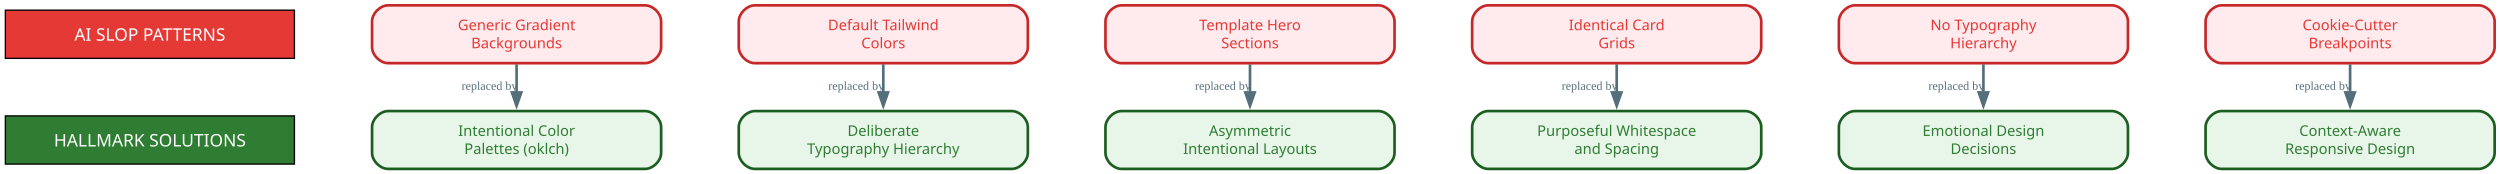
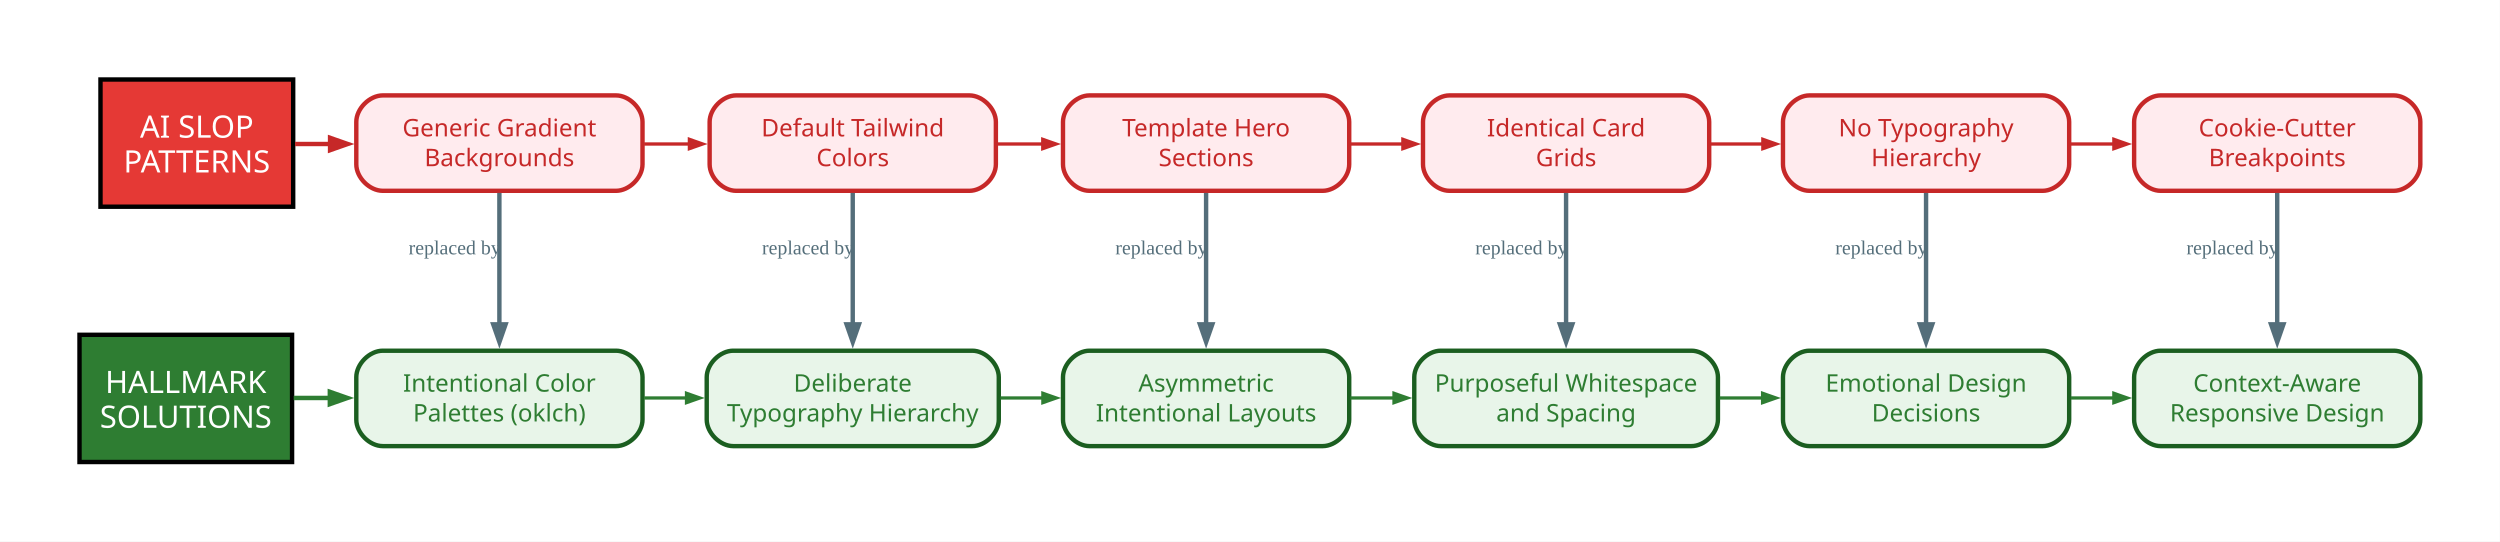
- <svg xmlns="http://www.w3.org/2000/svg" width="1868pt" height="130pt" viewBox="0.00 0.00 1868.00 130.00">
-   <g id="graph0" class="graph" transform="scale(1 1) rotate(0) translate(4 126.2)">
-     <polygon fill="white" stroke="none" points="-4,4 -4,-126.2 1864,-126.2 1864,4 -4,4" />
+ <svg xmlns="http://www.w3.org/2000/svg" width="1132pt" height="245pt" viewBox="0.00 0.00 1132.00 245.00">
+   <g id="graph0" class="graph" transform="scale(1 1) rotate(0) translate(36 209.2)">
+     <polygon fill="white" stroke="none" points="-36,36 -36,-209.2 1095.92,-209.2 1095.92,36 -36,36" />
    <g id="node1" class="node">
-       <polygon fill="#e53935" stroke="black" points="216,-118.6 0,-118.6 0,-82.6 216,-82.6 216,-118.6" />
-       <text xml:space="preserve" text-anchor="middle" x="108" y="-95.75" font-family="Arial Bold" font-size="13.00" fill="white">AI SLOP PATTERNS</text>
+       <polygon fill="#e53935" stroke="black" stroke-width="2" points="96.75,-173.2 9.5,-173.2 9.5,-115.6 96.75,-115.6 96.75,-173.2" />
+       <text xml:space="preserve" text-anchor="middle" x="53.12" y="-146.85" font-family="Arial Bold" font-size="14.00" fill="white">AI SLOP</text>
+       <text xml:space="preserve" text-anchor="middle" x="53.12" y="-131.1" font-family="Arial Bold" font-size="14.00" fill="white">PATTERNS</text>
    </g>
    <g id="node2" class="node">
-       <path fill="#ffebee" stroke="#c62828" stroke-width="2" d="M478,-122.2C478,-122.2 286,-122.2 286,-122.2 280,-122.2 274,-116.2 274,-110.2 274,-110.2 274,-91 274,-91 274,-85 280,-79 286,-79 286,-79 478,-79 478,-79 484,-79 490,-85 490,-91 490,-91 490,-110.2 490,-110.2 490,-116.2 484,-122.2 478,-122.2" />
-       <text xml:space="preserve" text-anchor="middle" x="382" y="-103.65" font-family="Arial Bold" font-size="11.00" fill="#e53935">Generic Gradient</text>
-       <text xml:space="preserve" text-anchor="middle" x="382" y="-90.15" font-family="Arial Bold" font-size="11.00" fill="#e53935">Backgrounds</text>
+       <path fill="#ffebee" stroke="#c62828" stroke-width="2" d="M242.93,-166C242.93,-166 137.32,-166 137.32,-166 131.32,-166 125.33,-160 125.33,-154 125.33,-154 125.33,-134.8 125.33,-134.8 125.33,-128.8 131.32,-122.8 137.32,-122.8 137.32,-122.8 242.93,-122.8 242.93,-122.8 248.93,-122.8 254.93,-128.8 254.93,-134.8 254.93,-134.8 254.93,-154 254.93,-154 254.93,-160 248.93,-166 242.93,-166" />
+       <text xml:space="preserve" text-anchor="middle" x="190.12" y="-147.45" font-family="Arial Bold" font-size="11.00" fill="#c62828">Generic Gradient</text>
+       <text xml:space="preserve" text-anchor="middle" x="190.12" y="-133.95" font-family="Arial Bold" font-size="11.00" fill="#c62828">Backgrounds</text>
+     </g>
+     <g id="edge1" class="edge">
+       <path fill="none" stroke="#c62828" stroke-width="2" d="M97.6,-144C97.6,-144 113.45,-144 113.45,-144" />
+       <polygon fill="#c62828" stroke="#c62828" stroke-width="2" points="113.45,-146.8 121.45,-144 113.45,-141.2 113.45,-146.8" />
    </g>
    <g id="node3" class="node">
-       <path fill="#ffebee" stroke="#c62828" stroke-width="2" d="M752,-122.2C752,-122.2 560,-122.2 560,-122.2 554,-122.2 548,-116.2 548,-110.2 548,-110.2 548,-91 548,-91 548,-85 554,-79 560,-79 560,-79 752,-79 752,-79 758,-79 764,-85 764,-91 764,-91 764,-110.2 764,-110.2 764,-116.2 758,-122.2 752,-122.2" />
-       <text xml:space="preserve" text-anchor="middle" x="656" y="-103.65" font-family="Arial Bold" font-size="11.00" fill="#e53935">Default Tailwind</text>
-       <text xml:space="preserve" text-anchor="middle" x="656" y="-90.15" font-family="Arial Bold" font-size="11.00" fill="#e53935">Colors</text>
+       <path fill="#ffebee" stroke="#c62828" stroke-width="2" d="M402.93,-166C402.93,-166 297.32,-166 297.32,-166 291.32,-166 285.32,-160 285.32,-154 285.32,-154 285.32,-134.8 285.32,-134.8 285.32,-128.8 291.32,-122.8 297.32,-122.8 297.32,-122.8 402.93,-122.8 402.93,-122.8 408.93,-122.8 414.93,-128.8 414.93,-134.8 414.93,-134.8 414.93,-154 414.93,-154 414.93,-160 408.93,-166 402.93,-166" />
+       <text xml:space="preserve" text-anchor="middle" x="350.12" y="-147.45" font-family="Arial Bold" font-size="11.00" fill="#c62828">Default Tailwind</text>
+       <text xml:space="preserve" text-anchor="middle" x="350.12" y="-133.95" font-family="Arial Bold" font-size="11.00" fill="#c62828">Colors</text>
+     </g>
+     <g id="edge2" class="edge">
+       <path fill="none" stroke="#c62828" stroke-width="1.5" d="M255.66,-144C255.66,-144 276.16,-144 276.16,-144" />
+       <polygon fill="#c62828" stroke="#c62828" stroke-width="1.5" points="276.16,-146.1 282.16,-144 276.16,-141.9 276.16,-146.1" />
    </g>
    <g id="node9" class="node">
-       <path fill="#e8f5e9" stroke="#1b5e20" stroke-width="2" d="M478,-43.2C478,-43.2 286,-43.2 286,-43.2 280,-43.2 274,-37.2 274,-31.2 274,-31.2 274,-12 274,-12 274,-6 280,0 286,0 286,0 478,0 478,0 484,0 490,-6 490,-12 490,-12 490,-31.2 490,-31.2 490,-37.2 484,-43.2 478,-43.2" />
-       <text xml:space="preserve" text-anchor="middle" x="382" y="-24.65" font-family="Arial Bold" font-size="11.00" fill="#2e7d32">Intentional Color</text>
-       <text xml:space="preserve" text-anchor="middle" x="382" y="-11.15" font-family="Arial Bold" font-size="11.00" fill="#2e7d32">Palettes (oklch)</text>
+       <path fill="#e8f5e9" stroke="#1b5e20" stroke-width="2" d="M242.93,-50.4C242.93,-50.4 137.32,-50.4 137.32,-50.4 131.32,-50.4 125.33,-44.4 125.33,-38.4 125.33,-38.4 125.33,-19.2 125.33,-19.2 125.33,-13.2 131.32,-7.2 137.32,-7.2 137.32,-7.2 242.93,-7.2 242.93,-7.2 248.93,-7.2 254.93,-13.2 254.93,-19.2 254.93,-19.2 254.93,-38.4 254.93,-38.4 254.93,-44.4 248.93,-50.4 242.93,-50.4" />
+       <text xml:space="preserve" text-anchor="middle" x="190.12" y="-31.85" font-family="Arial Bold" font-size="11.00" fill="#2e7d32">Intentional Color</text>
+       <text xml:space="preserve" text-anchor="middle" x="190.12" y="-18.35" font-family="Arial Bold" font-size="11.00" fill="#2e7d32">Palettes (oklch)</text>
    </g>
-     <g id="edge1" class="edge">
-       <path fill="none" stroke="#546e7a" stroke-width="2" d="M382,-78.17C382,-78.17 382,-57.11 382,-57.11" />
-       <polygon fill="#546e7a" stroke="#546e7a" stroke-width="2" points="385.5,-57.11 382,-47.11 378.5,-57.11 385.5,-57.11" />
-       <text xml:space="preserve" text-anchor="middle" x="361.75" y="-59.09" font-family="Times New Roman,serif" font-size="9.00" fill="#546e7a">replaced by</text>
+     <g id="edge13" class="edge">
+       <path fill="none" stroke="#546e7a" stroke-width="2" d="M190.12,-121.84C190.12,-121.84 190.12,-62.33 190.12,-62.33" />
+       <polygon fill="#546e7a" stroke="#546e7a" stroke-width="2" points="192.93,-62.33 190.13,-54.33 187.33,-62.33 192.93,-62.33" />
+       <text xml:space="preserve" text-anchor="middle" x="169.88" y="-94.04" font-family="Times New Roman,serif" font-size="9.00" fill="#546e7a">replaced by</text>
    </g>
    <g id="node4" class="node">
-       <path fill="#ffebee" stroke="#c62828" stroke-width="2" d="M1026,-122.2C1026,-122.2 834,-122.2 834,-122.2 828,-122.2 822,-116.2 822,-110.2 822,-110.2 822,-91 822,-91 822,-85 828,-79 834,-79 834,-79 1026,-79 1026,-79 1032,-79 1038,-85 1038,-91 1038,-91 1038,-110.2 1038,-110.2 1038,-116.2 1032,-122.2 1026,-122.2" />
-       <text xml:space="preserve" text-anchor="middle" x="930" y="-103.65" font-family="Arial Bold" font-size="11.00" fill="#e53935">Template Hero</text>
-       <text xml:space="preserve" text-anchor="middle" x="930" y="-90.15" font-family="Arial Bold" font-size="11.00" fill="#e53935">Sections</text>
+       <path fill="#ffebee" stroke="#c62828" stroke-width="2" d="M562.92,-166C562.92,-166 457.32,-166 457.32,-166 451.32,-166 445.32,-160 445.32,-154 445.32,-154 445.32,-134.8 445.32,-134.8 445.32,-128.8 451.32,-122.8 457.32,-122.8 457.32,-122.8 562.92,-122.8 562.92,-122.8 568.92,-122.8 574.92,-128.8 574.92,-134.8 574.92,-134.8 574.92,-154 574.92,-154 574.92,-160 568.92,-166 562.92,-166" />
+       <text xml:space="preserve" text-anchor="middle" x="510.12" y="-147.45" font-family="Arial Bold" font-size="11.00" fill="#c62828">Template Hero</text>
+       <text xml:space="preserve" text-anchor="middle" x="510.12" y="-133.95" font-family="Arial Bold" font-size="11.00" fill="#c62828">Sections</text>
+     </g>
+     <g id="edge3" class="edge">
+       <path fill="none" stroke="#c62828" stroke-width="1.5" d="M415.66,-144C415.66,-144 436.16,-144 436.16,-144" />
+       <polygon fill="#c62828" stroke="#c62828" stroke-width="1.5" points="436.16,-146.1 442.16,-144 436.16,-141.9 436.16,-146.1" />
    </g>
    <g id="node10" class="node">
-       <path fill="#e8f5e9" stroke="#1b5e20" stroke-width="2" d="M752,-43.2C752,-43.2 560,-43.2 560,-43.2 554,-43.2 548,-37.2 548,-31.2 548,-31.2 548,-12 548,-12 548,-6 554,0 560,0 560,0 752,0 752,0 758,0 764,-6 764,-12 764,-12 764,-31.2 764,-31.2 764,-37.2 758,-43.2 752,-43.2" />
-       <text xml:space="preserve" text-anchor="middle" x="656" y="-24.65" font-family="Arial Bold" font-size="11.00" fill="#2e7d32">Deliberate</text>
-       <text xml:space="preserve" text-anchor="middle" x="656" y="-11.15" font-family="Arial Bold" font-size="11.00" fill="#2e7d32">Typography Hierarchy</text>
+       <path fill="#e8f5e9" stroke="#1b5e20" stroke-width="2" d="M404.25,-50.4C404.25,-50.4 296,-50.4 296,-50.4 290,-50.4 284,-44.4 284,-38.4 284,-38.4 284,-19.2 284,-19.2 284,-13.2 290,-7.2 296,-7.2 296,-7.2 404.25,-7.2 404.25,-7.2 410.25,-7.2 416.25,-13.2 416.25,-19.2 416.25,-19.2 416.25,-38.4 416.25,-38.4 416.25,-44.4 410.25,-50.4 404.25,-50.4" />
+       <text xml:space="preserve" text-anchor="middle" x="350.12" y="-31.85" font-family="Arial Bold" font-size="11.00" fill="#2e7d32">Deliberate</text>
+       <text xml:space="preserve" text-anchor="middle" x="350.12" y="-18.35" font-family="Arial Bold" font-size="11.00" fill="#2e7d32">Typography Hierarchy</text>
    </g>
-     <g id="edge2" class="edge">
-       <path fill="none" stroke="#546e7a" stroke-width="2" d="M656,-78.17C656,-78.17 656,-57.11 656,-57.11" />
-       <polygon fill="#546e7a" stroke="#546e7a" stroke-width="2" points="659.5,-57.11 656,-47.11 652.5,-57.11 659.5,-57.11" />
-       <text xml:space="preserve" text-anchor="middle" x="635.75" y="-59.09" font-family="Times New Roman,serif" font-size="9.00" fill="#546e7a">replaced by</text>
+     <g id="edge14" class="edge">
+       <path fill="none" stroke="#546e7a" stroke-width="2" d="M350.12,-121.84C350.12,-121.84 350.12,-62.33 350.12,-62.33" />
+       <polygon fill="#546e7a" stroke="#546e7a" stroke-width="2" points="352.93,-62.33 350.13,-54.33 347.33,-62.33 352.93,-62.33" />
+       <text xml:space="preserve" text-anchor="middle" x="329.88" y="-94.04" font-family="Times New Roman,serif" font-size="9.00" fill="#546e7a">replaced by</text>
    </g>
    <g id="node5" class="node">
-       <path fill="#ffebee" stroke="#c62828" stroke-width="2" d="M1300,-122.2C1300,-122.2 1108,-122.2 1108,-122.2 1102,-122.2 1096,-116.2 1096,-110.2 1096,-110.2 1096,-91 1096,-91 1096,-85 1102,-79 1108,-79 1108,-79 1300,-79 1300,-79 1306,-79 1312,-85 1312,-91 1312,-91 1312,-110.2 1312,-110.2 1312,-116.2 1306,-122.2 1300,-122.2" />
-       <text xml:space="preserve" text-anchor="middle" x="1204" y="-103.65" font-family="Arial Bold" font-size="11.00" fill="#e53935">Identical Card</text>
-       <text xml:space="preserve" text-anchor="middle" x="1204" y="-90.15" font-family="Arial Bold" font-size="11.00" fill="#e53935">Grids</text>
+       <path fill="#ffebee" stroke="#c62828" stroke-width="2" d="M725.92,-166C725.92,-166 620.33,-166 620.33,-166 614.33,-166 608.33,-160 608.33,-154 608.33,-154 608.33,-134.8 608.33,-134.8 608.33,-128.8 614.33,-122.8 620.33,-122.8 620.33,-122.8 725.92,-122.8 725.92,-122.8 731.92,-122.8 737.92,-128.8 737.92,-134.8 737.92,-134.8 737.92,-154 737.92,-154 737.92,-160 731.92,-166 725.92,-166" />
+       <text xml:space="preserve" text-anchor="middle" x="673.12" y="-147.45" font-family="Arial Bold" font-size="11.00" fill="#c62828">Identical Card</text>
+       <text xml:space="preserve" text-anchor="middle" x="673.12" y="-133.95" font-family="Arial Bold" font-size="11.00" fill="#c62828">Grids</text>
+     </g>
+     <g id="edge4" class="edge">
+       <path fill="none" stroke="#c62828" stroke-width="1.5" d="M575.48,-144C575.48,-144 599.22,-144 599.22,-144" />
+       <polygon fill="#c62828" stroke="#c62828" stroke-width="1.5" points="599.22,-146.1 605.22,-144 599.22,-141.9 599.22,-146.1" />
    </g>
    <g id="node11" class="node">
-       <path fill="#e8f5e9" stroke="#1b5e20" stroke-width="2" d="M1026,-43.2C1026,-43.2 834,-43.2 834,-43.2 828,-43.2 822,-37.2 822,-31.2 822,-31.2 822,-12 822,-12 822,-6 828,0 834,0 834,0 1026,0 1026,0 1032,0 1038,-6 1038,-12 1038,-12 1038,-31.2 1038,-31.2 1038,-37.2 1032,-43.2 1026,-43.2" />
-       <text xml:space="preserve" text-anchor="middle" x="930" y="-24.65" font-family="Arial Bold" font-size="11.00" fill="#2e7d32">Asymmetric</text>
-       <text xml:space="preserve" text-anchor="middle" x="930" y="-11.15" font-family="Arial Bold" font-size="11.00" fill="#2e7d32">Intentional Layouts</text>
+       <path fill="#e8f5e9" stroke="#1b5e20" stroke-width="2" d="M562.92,-50.4C562.92,-50.4 457.32,-50.4 457.32,-50.4 451.32,-50.4 445.32,-44.4 445.32,-38.4 445.32,-38.4 445.32,-19.2 445.32,-19.2 445.32,-13.2 451.32,-7.2 457.32,-7.2 457.32,-7.2 562.92,-7.2 562.92,-7.2 568.92,-7.2 574.92,-13.2 574.92,-19.2 574.92,-19.2 574.92,-38.4 574.92,-38.4 574.92,-44.4 568.92,-50.4 562.92,-50.4" />
+       <text xml:space="preserve" text-anchor="middle" x="510.12" y="-31.85" font-family="Arial Bold" font-size="11.00" fill="#2e7d32">Asymmetric</text>
+       <text xml:space="preserve" text-anchor="middle" x="510.12" y="-18.35" font-family="Arial Bold" font-size="11.00" fill="#2e7d32">Intentional Layouts</text>
    </g>
-     <g id="edge3" class="edge">
-       <path fill="none" stroke="#546e7a" stroke-width="2" d="M930,-78.17C930,-78.17 930,-57.11 930,-57.11" />
-       <polygon fill="#546e7a" stroke="#546e7a" stroke-width="2" points="933.5,-57.11 930,-47.11 926.5,-57.11 933.5,-57.11" />
-       <text xml:space="preserve" text-anchor="middle" x="909.75" y="-59.09" font-family="Times New Roman,serif" font-size="9.00" fill="#546e7a">replaced by</text>
+     <g id="edge15" class="edge">
+       <path fill="none" stroke="#546e7a" stroke-width="2" d="M510.12,-121.84C510.12,-121.84 510.12,-62.33 510.12,-62.33" />
+       <polygon fill="#546e7a" stroke="#546e7a" stroke-width="2" points="512.93,-62.33 510.13,-54.33 507.33,-62.33 512.93,-62.33" />
+       <text xml:space="preserve" text-anchor="middle" x="489.88" y="-94.04" font-family="Times New Roman,serif" font-size="9.00" fill="#546e7a">replaced by</text>
    </g>
    <g id="node6" class="node">
-       <path fill="#ffebee" stroke="#c62828" stroke-width="2" d="M1574,-122.2C1574,-122.2 1382,-122.2 1382,-122.2 1376,-122.2 1370,-116.2 1370,-110.2 1370,-110.2 1370,-91 1370,-91 1370,-85 1376,-79 1382,-79 1382,-79 1574,-79 1574,-79 1580,-79 1586,-85 1586,-91 1586,-91 1586,-110.2 1586,-110.2 1586,-116.2 1580,-122.2 1574,-122.2" />
-       <text xml:space="preserve" text-anchor="middle" x="1478" y="-103.65" font-family="Arial Bold" font-size="11.00" fill="#e53935">No Typography</text>
-       <text xml:space="preserve" text-anchor="middle" x="1478" y="-90.15" font-family="Arial Bold" font-size="11.00" fill="#e53935">Hierarchy</text>
+       <path fill="#ffebee" stroke="#c62828" stroke-width="2" d="M888.92,-166C888.92,-166 783.33,-166 783.33,-166 777.33,-166 771.33,-160 771.33,-154 771.33,-154 771.33,-134.8 771.33,-134.8 771.33,-128.8 777.33,-122.8 783.33,-122.8 783.33,-122.8 888.92,-122.8 888.92,-122.8 894.92,-122.8 900.92,-128.8 900.92,-134.8 900.92,-134.8 900.92,-154 900.92,-154 900.92,-160 894.92,-166 888.92,-166" />
+       <text xml:space="preserve" text-anchor="middle" x="836.12" y="-147.45" font-family="Arial Bold" font-size="11.00" fill="#c62828">No Typography</text>
+       <text xml:space="preserve" text-anchor="middle" x="836.12" y="-133.95" font-family="Arial Bold" font-size="11.00" fill="#c62828">Hierarchy</text>
+     </g>
+     <g id="edge5" class="edge">
+       <path fill="none" stroke="#c62828" stroke-width="1.5" d="M738.48,-144C738.48,-144 762.22,-144 762.22,-144" />
+       <polygon fill="#c62828" stroke="#c62828" stroke-width="1.5" points="762.22,-146.1 768.22,-144 762.22,-141.9 762.22,-146.1" />
    </g>
    <g id="node12" class="node">
-       <path fill="#e8f5e9" stroke="#1b5e20" stroke-width="2" d="M1300,-43.2C1300,-43.2 1108,-43.2 1108,-43.2 1102,-43.2 1096,-37.2 1096,-31.2 1096,-31.2 1096,-12 1096,-12 1096,-6 1102,0 1108,0 1108,0 1300,0 1300,0 1306,0 1312,-6 1312,-12 1312,-12 1312,-31.2 1312,-31.2 1312,-37.2 1306,-43.2 1300,-43.2" />
-       <text xml:space="preserve" text-anchor="middle" x="1204" y="-24.65" font-family="Arial Bold" font-size="11.00" fill="#2e7d32">Purposeful Whitespace</text>
-       <text xml:space="preserve" text-anchor="middle" x="1204" y="-11.15" font-family="Arial Bold" font-size="11.00" fill="#2e7d32">and Spacing</text>
+       <path fill="#e8f5e9" stroke="#1b5e20" stroke-width="2" d="M729.88,-50.4C729.88,-50.4 616.38,-50.4 616.38,-50.4 610.38,-50.4 604.38,-44.4 604.38,-38.4 604.38,-38.4 604.38,-19.2 604.38,-19.2 604.38,-13.2 610.38,-7.2 616.38,-7.2 616.38,-7.2 729.88,-7.2 729.88,-7.2 735.88,-7.2 741.88,-13.2 741.88,-19.2 741.88,-19.2 741.88,-38.4 741.88,-38.4 741.88,-44.4 735.88,-50.4 729.88,-50.4" />
+       <text xml:space="preserve" text-anchor="middle" x="673.12" y="-31.85" font-family="Arial Bold" font-size="11.00" fill="#2e7d32">Purposeful Whitespace</text>
+       <text xml:space="preserve" text-anchor="middle" x="673.12" y="-18.35" font-family="Arial Bold" font-size="11.00" fill="#2e7d32">and Spacing</text>
    </g>
-     <g id="edge4" class="edge">
-       <path fill="none" stroke="#546e7a" stroke-width="2" d="M1204,-78.17C1204,-78.17 1204,-57.11 1204,-57.11" />
-       <polygon fill="#546e7a" stroke="#546e7a" stroke-width="2" points="1207.5,-57.11 1204,-47.11 1200.5,-57.11 1207.5,-57.11" />
-       <text xml:space="preserve" text-anchor="middle" x="1183.75" y="-59.09" font-family="Times New Roman,serif" font-size="9.00" fill="#546e7a">replaced by</text>
+     <g id="edge16" class="edge">
+       <path fill="none" stroke="#546e7a" stroke-width="2" d="M673.12,-121.84C673.12,-121.84 673.12,-62.33 673.12,-62.33" />
+       <polygon fill="#546e7a" stroke="#546e7a" stroke-width="2" points="675.93,-62.33 673.13,-54.33 670.33,-62.33 675.93,-62.33" />
+       <text xml:space="preserve" text-anchor="middle" x="652.87" y="-94.04" font-family="Times New Roman,serif" font-size="9.00" fill="#546e7a">replaced by</text>
    </g>
    <g id="node7" class="node">
-       <path fill="#ffebee" stroke="#c62828" stroke-width="2" d="M1848,-122.2C1848,-122.2 1656,-122.2 1656,-122.2 1650,-122.2 1644,-116.2 1644,-110.2 1644,-110.2 1644,-91 1644,-91 1644,-85 1650,-79 1656,-79 1656,-79 1848,-79 1848,-79 1854,-79 1860,-85 1860,-91 1860,-91 1860,-110.2 1860,-110.2 1860,-116.2 1854,-122.2 1848,-122.2" />
-       <text xml:space="preserve" text-anchor="middle" x="1752" y="-103.65" font-family="Arial Bold" font-size="11.00" fill="#e53935">Cookie-Cutter</text>
-       <text xml:space="preserve" text-anchor="middle" x="1752" y="-90.15" font-family="Arial Bold" font-size="11.00" fill="#e53935">Breakpoints</text>
+       <path fill="#ffebee" stroke="#c62828" stroke-width="2" d="M1047.92,-166C1047.92,-166 942.33,-166 942.33,-166 936.33,-166 930.33,-160 930.33,-154 930.33,-154 930.33,-134.8 930.33,-134.8 930.33,-128.8 936.33,-122.8 942.33,-122.8 942.33,-122.8 1047.92,-122.8 1047.92,-122.8 1053.92,-122.8 1059.92,-128.8 1059.92,-134.8 1059.92,-134.8 1059.92,-154 1059.92,-154 1059.92,-160 1053.92,-166 1047.92,-166" />
+       <text xml:space="preserve" text-anchor="middle" x="995.12" y="-147.45" font-family="Arial Bold" font-size="11.00" fill="#c62828">Cookie-Cutter</text>
+       <text xml:space="preserve" text-anchor="middle" x="995.12" y="-133.95" font-family="Arial Bold" font-size="11.00" fill="#c62828">Breakpoints</text>
+     </g>
+     <g id="edge6" class="edge">
+       <path fill="none" stroke="#c62828" stroke-width="1.5" d="M901.71,-144C901.71,-144 921.16,-144 921.16,-144" />
+       <polygon fill="#c62828" stroke="#c62828" stroke-width="1.5" points="921.16,-146.1 927.16,-144 921.16,-141.9 921.16,-146.1" />
    </g>
    <g id="node13" class="node">
-       <path fill="#e8f5e9" stroke="#1b5e20" stroke-width="2" d="M1574,-43.2C1574,-43.2 1382,-43.2 1382,-43.2 1376,-43.2 1370,-37.2 1370,-31.2 1370,-31.2 1370,-12 1370,-12 1370,-6 1376,0 1382,0 1382,0 1574,0 1574,0 1580,0 1586,-6 1586,-12 1586,-12 1586,-31.2 1586,-31.2 1586,-37.2 1580,-43.2 1574,-43.2" />
-       <text xml:space="preserve" text-anchor="middle" x="1478" y="-24.65" font-family="Arial Bold" font-size="11.00" fill="#2e7d32">Emotional Design</text>
-       <text xml:space="preserve" text-anchor="middle" x="1478" y="-11.15" font-family="Arial Bold" font-size="11.00" fill="#2e7d32">Decisions</text>
+       <path fill="#e8f5e9" stroke="#1b5e20" stroke-width="2" d="M888.92,-50.4C888.92,-50.4 783.33,-50.4 783.33,-50.4 777.33,-50.4 771.33,-44.4 771.33,-38.4 771.33,-38.4 771.33,-19.2 771.33,-19.2 771.33,-13.2 777.33,-7.2 783.33,-7.2 783.33,-7.2 888.92,-7.2 888.92,-7.2 894.92,-7.2 900.92,-13.2 900.92,-19.2 900.92,-19.2 900.92,-38.4 900.92,-38.4 900.92,-44.4 894.92,-50.4 888.92,-50.4" />
+       <text xml:space="preserve" text-anchor="middle" x="836.12" y="-31.85" font-family="Arial Bold" font-size="11.00" fill="#2e7d32">Emotional Design</text>
+       <text xml:space="preserve" text-anchor="middle" x="836.12" y="-18.35" font-family="Arial Bold" font-size="11.00" fill="#2e7d32">Decisions</text>
    </g>
-     <g id="edge5" class="edge">
-       <path fill="none" stroke="#546e7a" stroke-width="2" d="M1478,-78.17C1478,-78.17 1478,-57.11 1478,-57.11" />
-       <polygon fill="#546e7a" stroke="#546e7a" stroke-width="2" points="1481.5,-57.11 1478,-47.11 1474.5,-57.11 1481.5,-57.11" />
-       <text xml:space="preserve" text-anchor="middle" x="1457.75" y="-59.09" font-family="Times New Roman,serif" font-size="9.00" fill="#546e7a">replaced by</text>
+     <g id="edge17" class="edge">
+       <path fill="none" stroke="#546e7a" stroke-width="2" d="M836.12,-121.84C836.12,-121.84 836.12,-62.33 836.12,-62.33" />
+       <polygon fill="#546e7a" stroke="#546e7a" stroke-width="2" points="838.93,-62.33 836.13,-54.33 833.33,-62.33 838.93,-62.33" />
+       <text xml:space="preserve" text-anchor="middle" x="815.88" y="-94.04" font-family="Times New Roman,serif" font-size="9.00" fill="#546e7a">replaced by</text>
    </g>
    <g id="node14" class="node">
-       <path fill="#e8f5e9" stroke="#1b5e20" stroke-width="2" d="M1848,-43.2C1848,-43.2 1656,-43.2 1656,-43.2 1650,-43.2 1644,-37.2 1644,-31.2 1644,-31.2 1644,-12 1644,-12 1644,-6 1650,0 1656,0 1656,0 1848,0 1848,0 1854,0 1860,-6 1860,-12 1860,-12 1860,-31.2 1860,-31.2 1860,-37.2 1854,-43.2 1848,-43.2" />
-       <text xml:space="preserve" text-anchor="middle" x="1752" y="-24.65" font-family="Arial Bold" font-size="11.00" fill="#2e7d32">Context-Aware</text>
-       <text xml:space="preserve" text-anchor="middle" x="1752" y="-11.15" font-family="Arial Bold" font-size="11.00" fill="#2e7d32">Responsive Design</text>
+       <path fill="#e8f5e9" stroke="#1b5e20" stroke-width="2" d="M1047.92,-50.4C1047.92,-50.4 942.33,-50.4 942.33,-50.4 936.33,-50.4 930.33,-44.4 930.33,-38.4 930.33,-38.4 930.33,-19.2 930.33,-19.2 930.33,-13.2 936.33,-7.2 942.33,-7.2 942.33,-7.2 1047.92,-7.2 1047.92,-7.2 1053.92,-7.2 1059.92,-13.2 1059.92,-19.2 1059.92,-19.2 1059.92,-38.4 1059.92,-38.4 1059.92,-44.4 1053.92,-50.4 1047.92,-50.4" />
+       <text xml:space="preserve" text-anchor="middle" x="995.12" y="-31.85" font-family="Arial Bold" font-size="11.00" fill="#2e7d32">Context-Aware</text>
+       <text xml:space="preserve" text-anchor="middle" x="995.12" y="-18.35" font-family="Arial Bold" font-size="11.00" fill="#2e7d32">Responsive Design</text>
    </g>
-     <g id="edge6" class="edge">
-       <path fill="none" stroke="#546e7a" stroke-width="2" d="M1752,-78.17C1752,-78.17 1752,-57.11 1752,-57.11" />
-       <polygon fill="#546e7a" stroke="#546e7a" stroke-width="2" points="1755.5,-57.11 1752,-47.11 1748.5,-57.11 1755.5,-57.11" />
-       <text xml:space="preserve" text-anchor="middle" x="1731.75" y="-59.09" font-family="Times New Roman,serif" font-size="9.00" fill="#546e7a">replaced by</text>
+     <g id="edge18" class="edge">
+       <path fill="none" stroke="#546e7a" stroke-width="2" d="M995.12,-121.84C995.12,-121.84 995.12,-62.33 995.12,-62.33" />
+       <polygon fill="#546e7a" stroke="#546e7a" stroke-width="2" points="997.93,-62.33 995.13,-54.33 992.33,-62.33 997.93,-62.33" />
+       <text xml:space="preserve" text-anchor="middle" x="974.88" y="-94.04" font-family="Times New Roman,serif" font-size="9.00" fill="#546e7a">replaced by</text>
    </g>
    <g id="node8" class="node">
-       <polygon fill="#2e7d32" stroke="black" points="216,-39.6 0,-39.6 0,-3.6 216,-3.6 216,-39.6" />
-       <text xml:space="preserve" text-anchor="middle" x="108" y="-16.75" font-family="Arial Bold" font-size="13.00" fill="white">HALLMARK SOLUTIONS</text>
+       <polygon fill="#2e7d32" stroke="black" stroke-width="2" points="96.25,-57.6 0,-57.6 0,0 96.25,0 96.25,-57.6" />
+       <text xml:space="preserve" text-anchor="middle" x="48.12" y="-31.25" font-family="Arial Bold" font-size="14.00" fill="white">HALLMARK</text>
+       <text xml:space="preserve" text-anchor="middle" x="48.12" y="-15.5" font-family="Arial Bold" font-size="14.00" fill="white">SOLUTIONS</text>
+     </g>
+     <g id="edge7" class="edge">
+       <path fill="none" stroke="#2e7d32" stroke-width="2" d="M96.99,-29C96.99,-29 113.34,-29 113.34,-29" />
+       <polygon fill="#2e7d32" stroke="#2e7d32" stroke-width="2" points="113.34,-31.8 121.34,-29 113.34,-26.2 113.34,-31.8" />
+     </g>
+     <g id="edge8" class="edge">
+       <path fill="none" stroke="#2e7d32" stroke-width="1.5" d="M255.66,-29C255.66,-29 274.86,-29 274.86,-29" />
+       <polygon fill="#2e7d32" stroke="#2e7d32" stroke-width="1.5" points="274.86,-31.1 280.86,-29 274.86,-26.9 274.86,-31.1" />
+     </g>
+     <g id="edge9" class="edge">
+       <path fill="none" stroke="#2e7d32" stroke-width="1.5" d="M417.05,-29C417.05,-29 436.22,-29 436.22,-29" />
+       <polygon fill="#2e7d32" stroke="#2e7d32" stroke-width="1.5" points="436.22,-31.1 442.22,-29 436.22,-26.9 436.22,-31.1" />
+     </g>
+     <g id="edge10" class="edge">
+       <path fill="none" stroke="#2e7d32" stroke-width="1.5" d="M575.48,-29C575.48,-29 595.21,-29 595.21,-29" />
+       <polygon fill="#2e7d32" stroke="#2e7d32" stroke-width="1.5" points="595.21,-31.1 601.21,-29 595.21,-26.9 595.21,-31.1" />
+     </g>
+     <g id="edge11" class="edge">
+       <path fill="none" stroke="#2e7d32" stroke-width="1.5" d="M742.72,-29C742.72,-29 762.11,-29 762.11,-29" />
+       <polygon fill="#2e7d32" stroke="#2e7d32" stroke-width="1.5" points="762.11,-31.1 768.11,-29 762.11,-26.9 762.11,-31.1" />
+     </g>
+     <g id="edge12" class="edge">
+       <path fill="none" stroke="#2e7d32" stroke-width="1.5" d="M901.71,-29C901.71,-29 921.16,-29 921.16,-29" />
+       <polygon fill="#2e7d32" stroke="#2e7d32" stroke-width="1.5" points="921.16,-31.1 927.16,-29 921.16,-26.9 921.16,-31.1" />
    </g>
  </g>
</svg>
